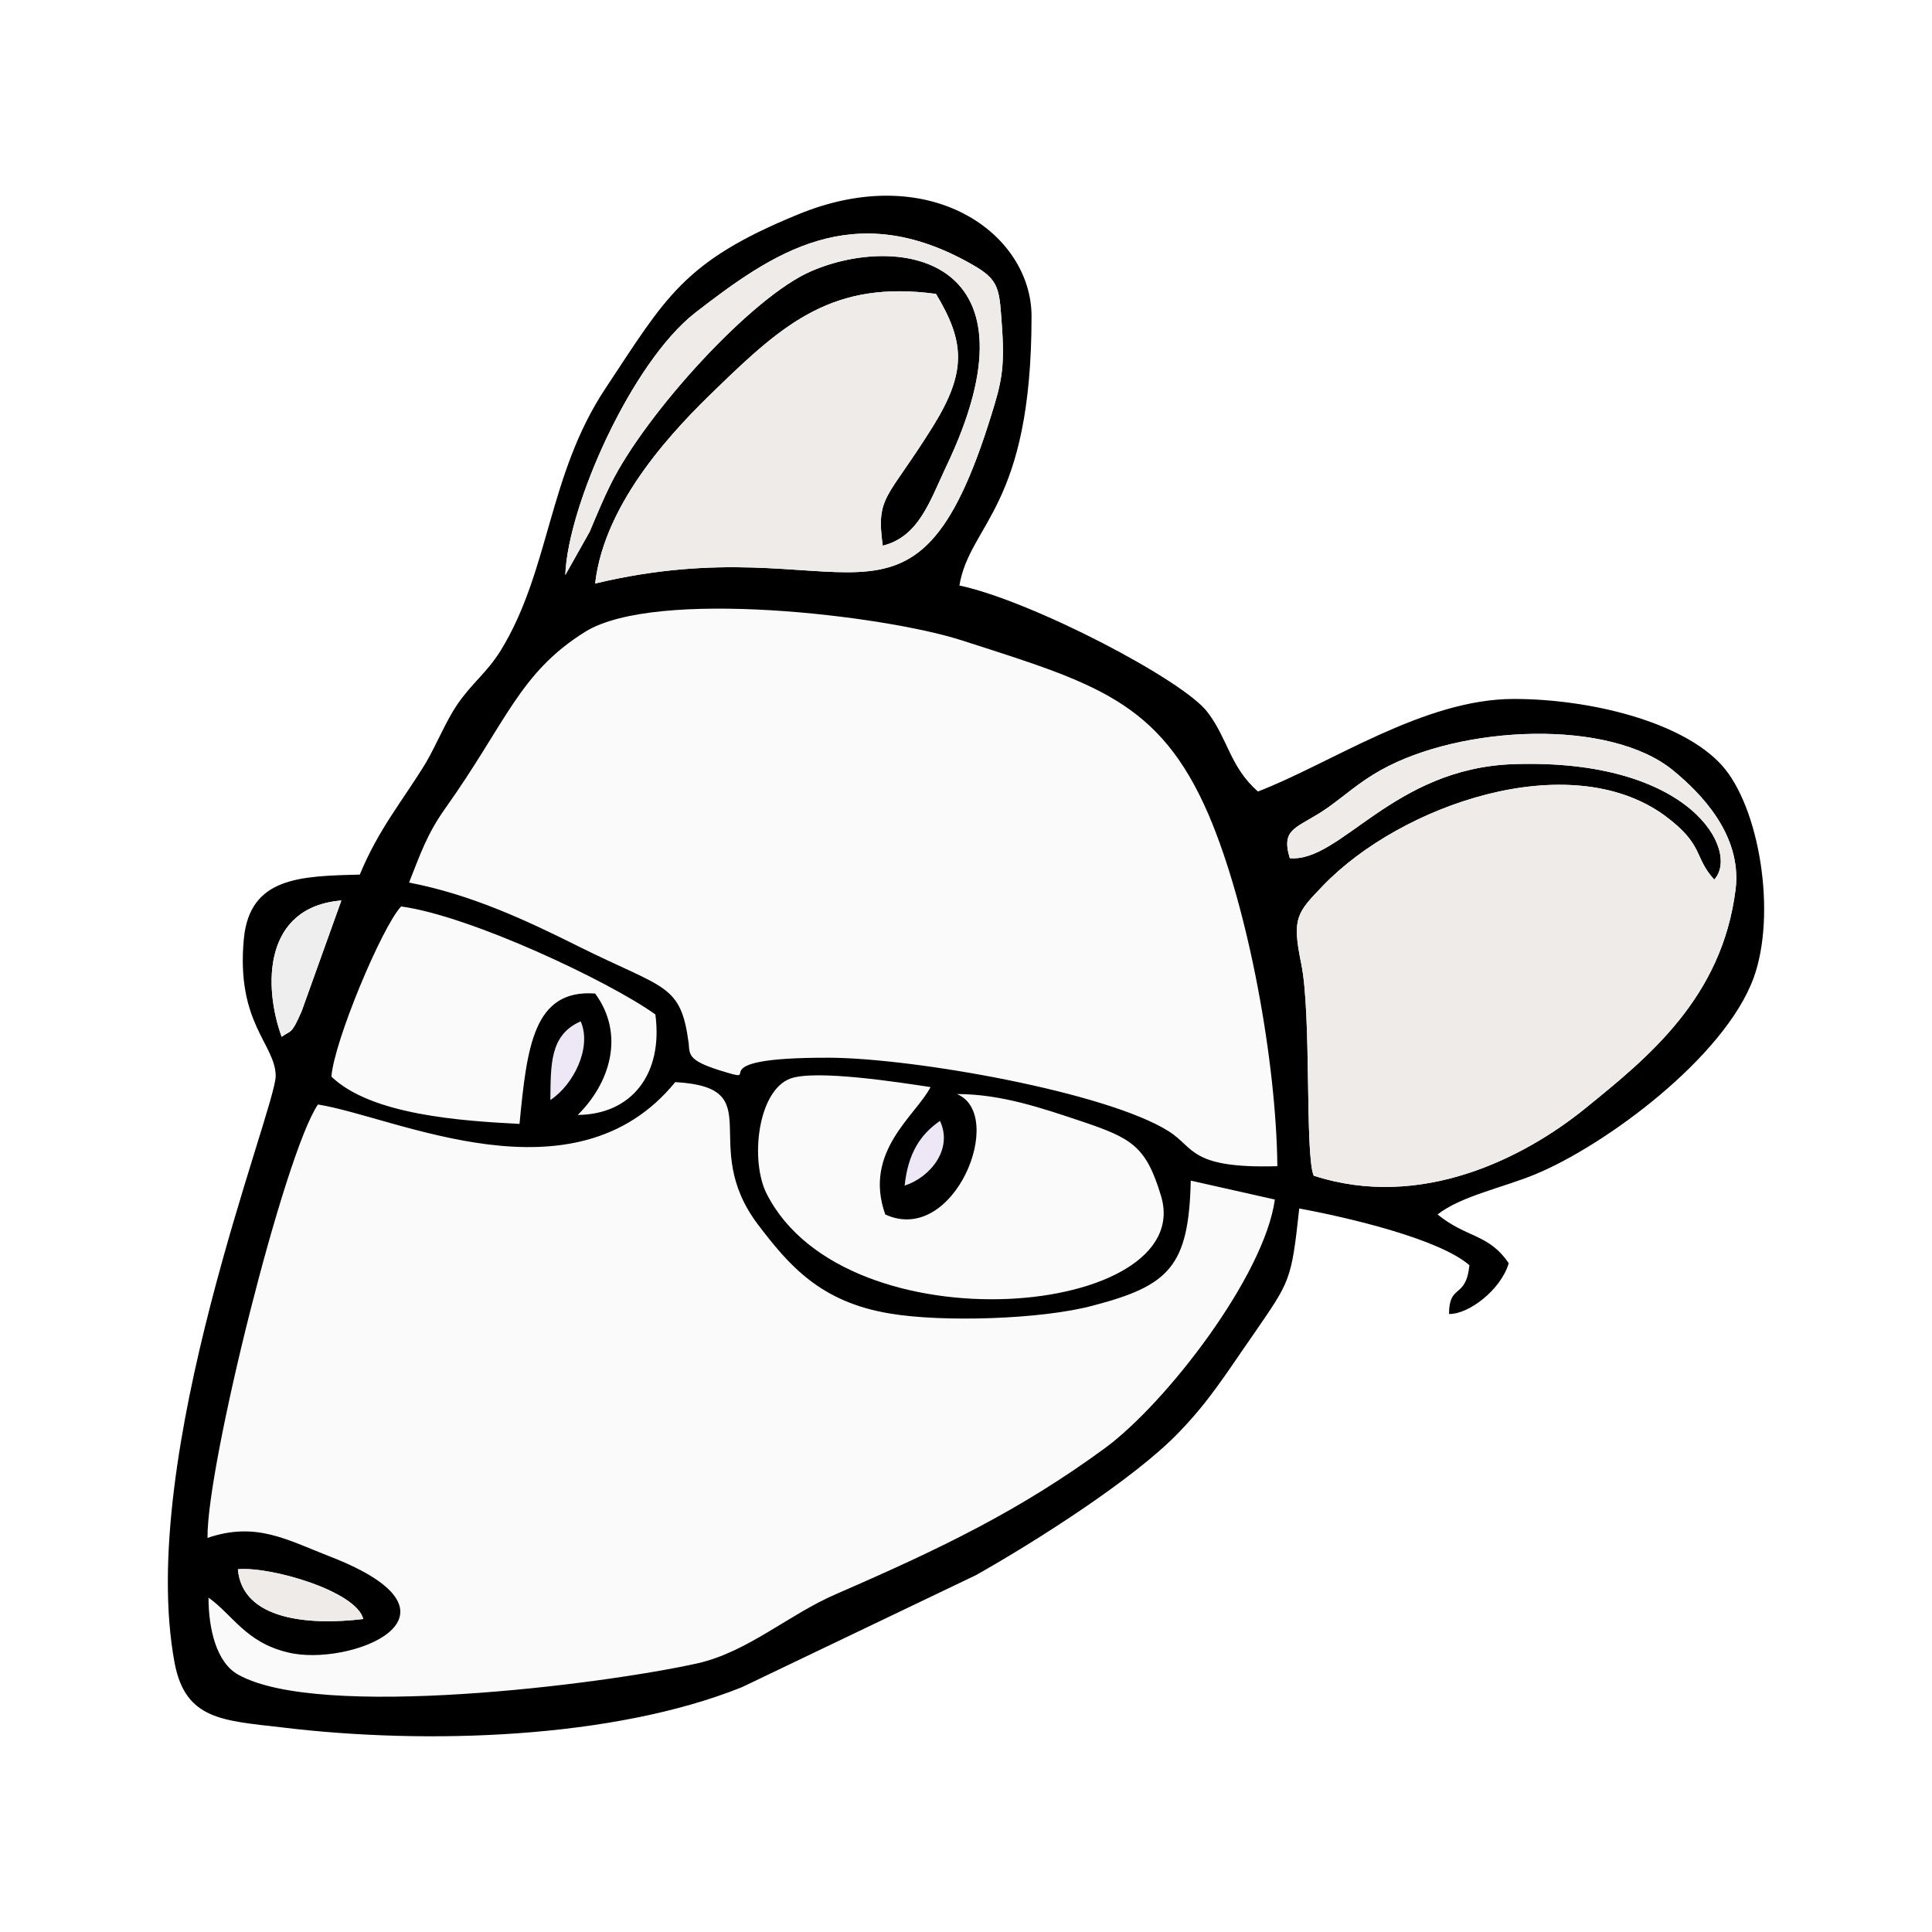
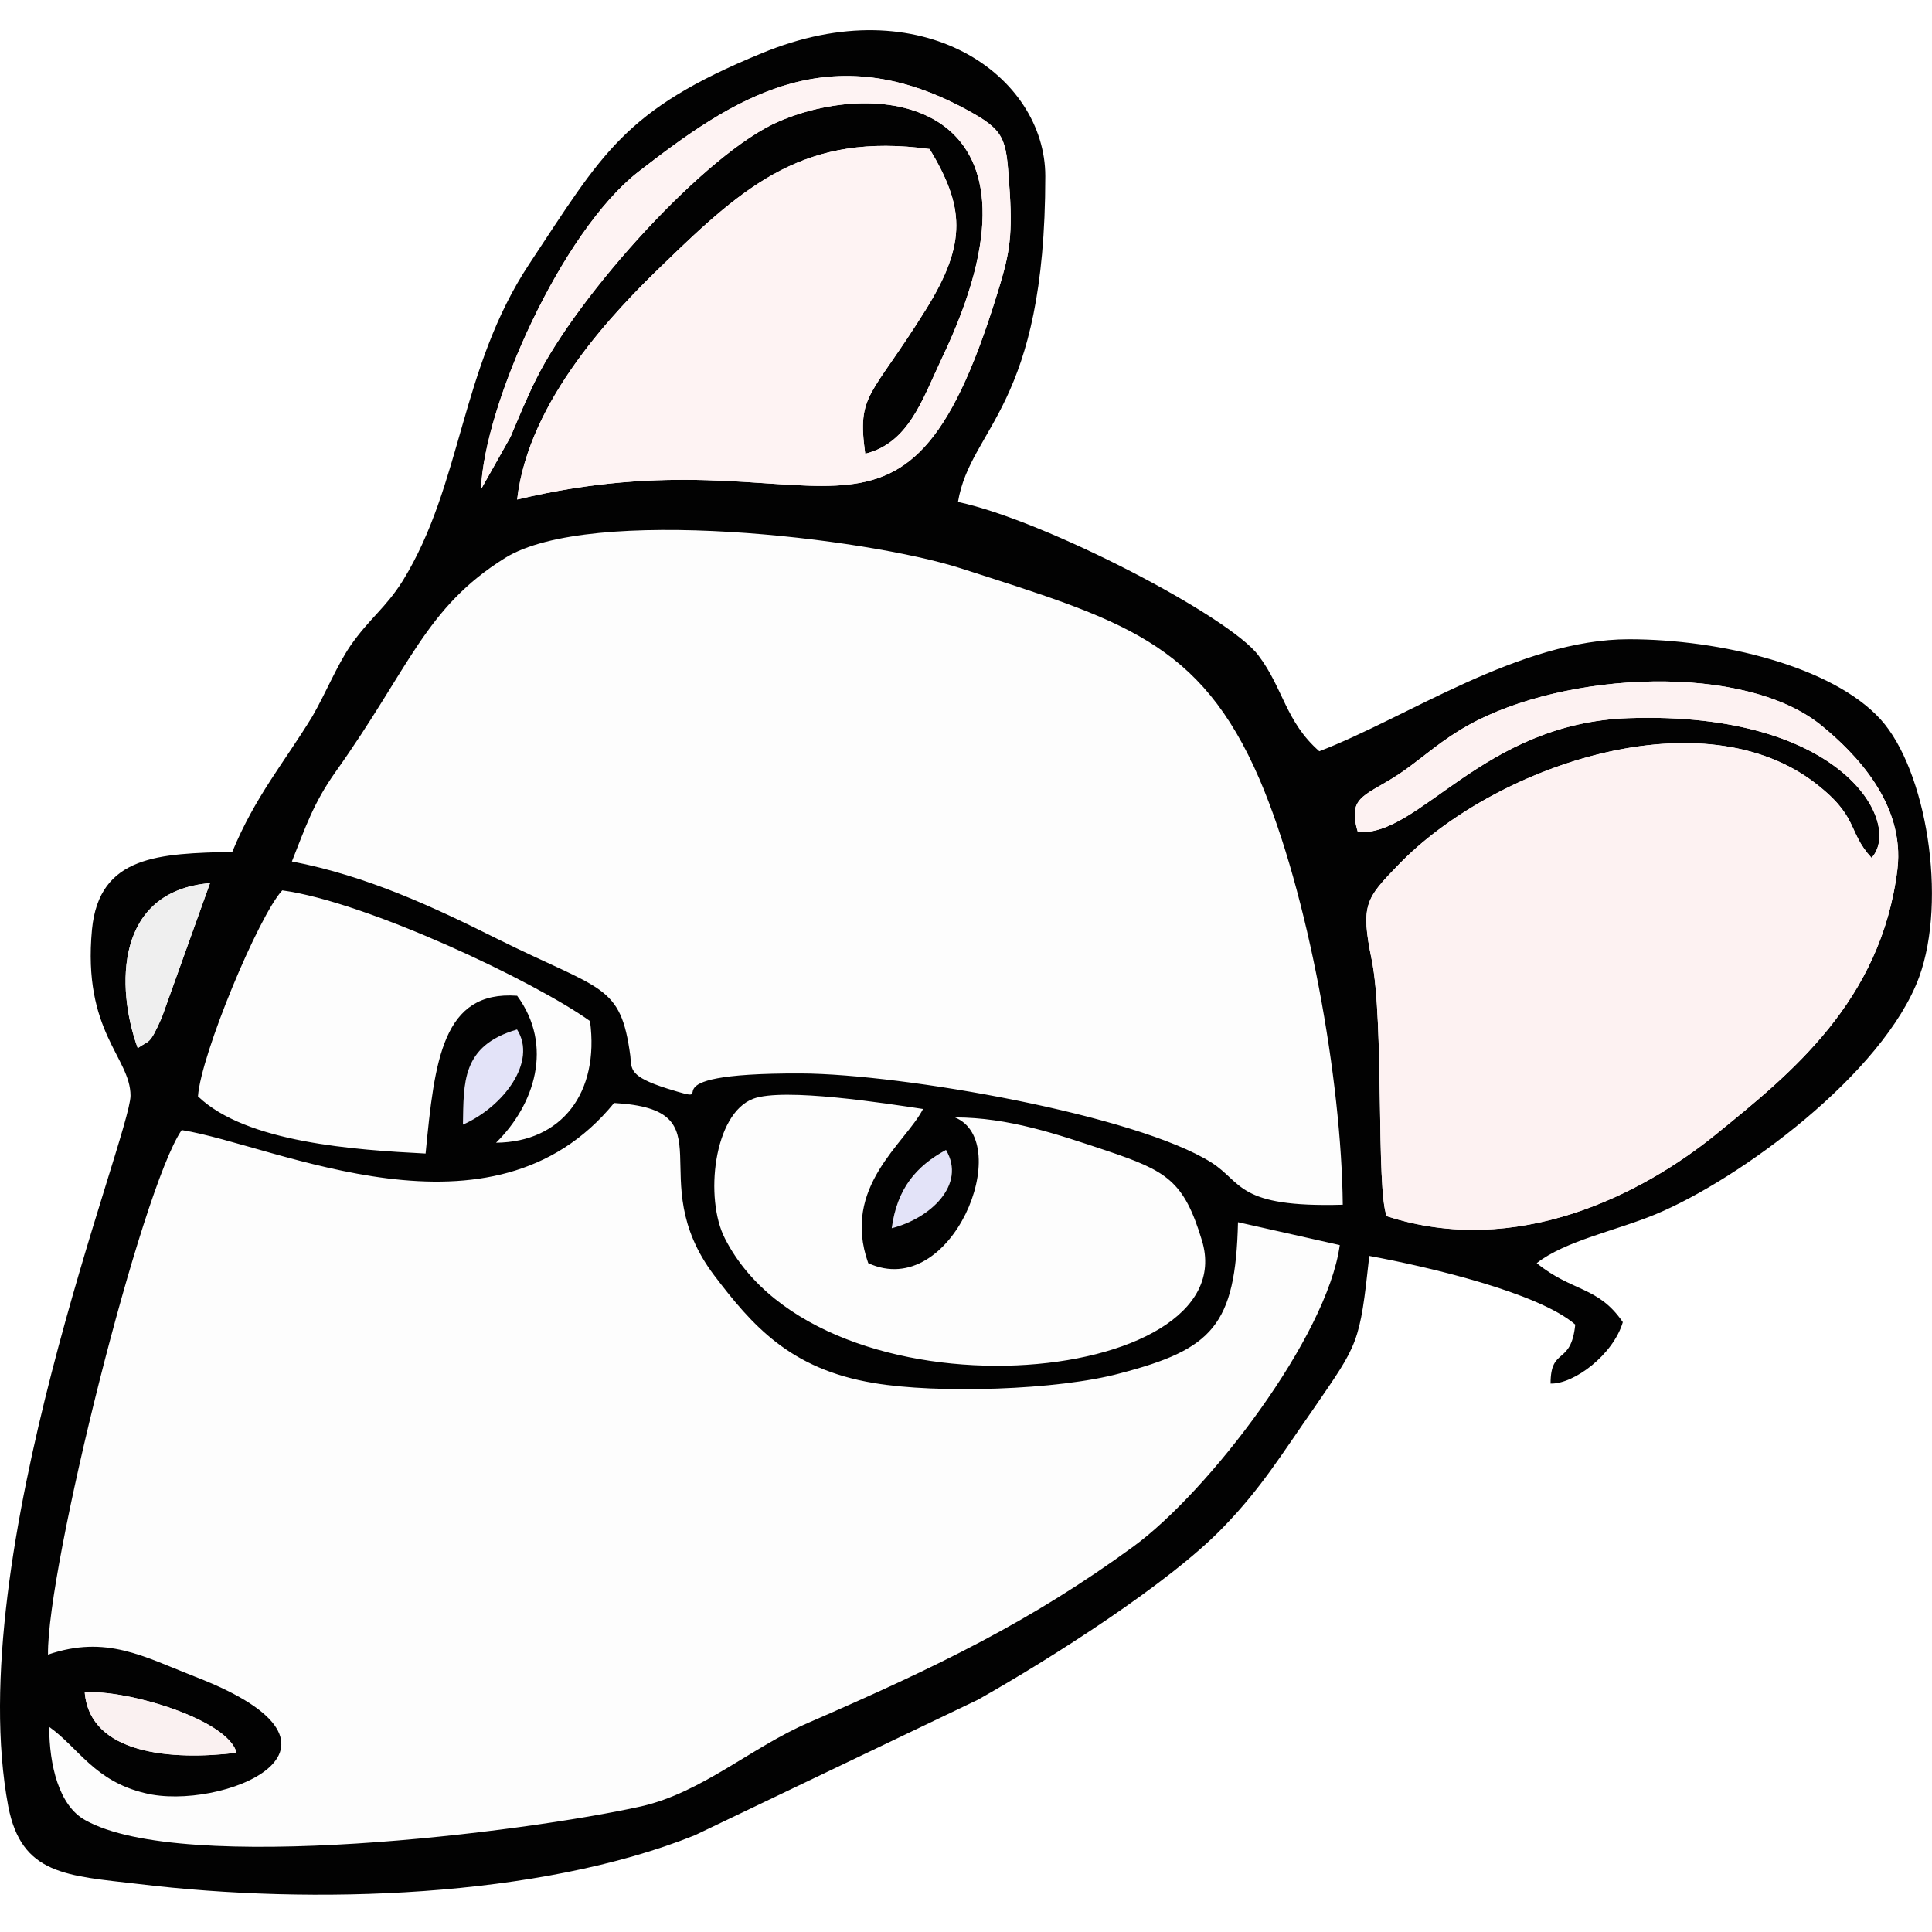
- <svg xmlns="http://www.w3.org/2000/svg" clip-rule="evenodd" image-rendering="optimizeQuality" shape-rendering="geometricPrecision" text-rendering="geometricPrecision" viewBox="0 0 3473 3473">
-   <path fill="#EDE7F6" d="M989.342 1977.409c41.146-26.835 75.137-93.922 54.564-141.33-56.353 24.151-53.67 79.61-54.564 141.33m636.877 153.851c44.724-14.311 87.66-64.402 63.509-116.283-34.886 24.151-57.248 57.247-63.51 116.284z" />
-   <g fill="#FAFAFA">
-     <path d="M374.827 2871.899c0 56.352 14.312 117.178 53.67 138.645 144.907 81.4 652.977 17.89 825.614-20.573 90.343-20.573 163.692-87.66 248.668-124.334 191.421-83.187 330.067-150.274 483.025-262.085 110.916-81.399 287.131-310.388 305.915-447.245l-151.169-33.991c-3.578 153.852-38.463 188.737-175.32 224.517-92.132 25.046-271.925 30.413-365.846 14.312-124.334-20.574-180.687-85.871-237.04-160.114-109.128-144.907 24.151-245.985-148.485-255.824-181.582 222.728-501.81 62.614-642.244 40.252-59.93 86.765-200.366 650.294-198.577 779.1 86.766-29.517 141.33 2.684 219.15 33.097 275.503 106.444 34.885 200.366-75.137 172.636-75.137-17.89-98.394-67.086-142.224-98.393m360.48-1285.383c111.81 21.468 211.1 67.982 305.915 115.39 154.747 76.926 182.476 66.192 196.788 173.53 1.789 19.68-1.789 30.413 54.564 48.303 94.816 29.518-54.564-23.257 199.471-22.362 151.169.894 497.337 61.72 609.148 132.384 46.513 29.519 37.568 67.087 194.999 62.615-1.79-185.16-50.986-461.557-123.44-631.51-88.554-205.733-205.733-237.04-444.561-313.966-139.54-44.725-549.217-93.922-676.235-15.207-118.967 74.243-141.33 162.798-252.246 318.439-32.202 45.619-43.83 80.504-64.403 132.384" />
-     <path d="M1720.14 1966.675c89.45 36.674-4.472 273.714-128.806 216.466-40.252-113.6 55.458-178.003 81.398-228.99-53.67-8.05-206.627-32.2-252.246-15.206-59.036 22.363-72.454 148.486-42.041 207.522 143.118 280.87 775.523 220.94 708.436 2.684-26.835-88.555-51.88-102.867-142.224-133.28-72.454-24.15-144.907-49.196-224.517-49.196m-1124.374-31.307c71.56 68.875 233.462 79.61 338.117 84.976 13.418-138.646 25.046-242.407 135.963-234.356 54.564 74.242 25.94 161.902-31.307 218.255 97.5-.894 153.852-74.242 139.54-180.687-82.293-59.036-331.856-177.109-457.084-194.104-34.885 37.569-120.756 243.301-125.229 305.916" />
-   </g>
-   <path d="M427.602 2820.913c59.036-5.367 212.889 39.357 225.412 89.449-95.71 11.628-217.361 2.683-225.412-89.45zm-52.775 50.986c43.83 31.307 67.087 80.504 142.224 98.393 110.022 27.73 350.64-66.192 75.137-172.636-77.82-30.413-132.384-62.614-219.15-33.096-1.789-128.807 138.646-692.336 198.577-779.101 140.435 22.362 460.662 182.476 642.244-40.252 172.636 9.84 39.357 110.917 148.485 255.824 56.353 74.243 112.706 139.54 237.04 160.114 93.921 16.1 273.714 10.734 365.846-14.312 136.857-35.78 171.742-70.665 175.32-224.517l151.17 33.99c-18.785 136.858-195 365.847-305.916 447.246-152.958 111.81-291.604 178.898-483.025 262.085-84.976 36.674-158.325 103.761-248.668 124.334-172.637 38.463-680.707 101.972-825.614 20.574-39.358-21.468-53.67-82.294-53.67-138.646M1626.22 2131.26c6.261-59.037 28.623-92.133 63.508-116.284 24.152 51.88-18.784 101.972-63.508 116.284m93.921-164.586c79.61 0 152.063 25.045 224.517 49.197 90.344 30.412 115.39 44.724 142.224 133.279 67.087 218.255-565.318 278.186-708.436-2.684-30.413-59.036-16.995-185.16 42.041-207.522 45.619-16.995 198.577 7.156 252.246 15.207-25.94 50.986-121.65 115.389-81.398 228.99 124.334 57.247 218.255-179.793 128.806-216.467m-730.798 10.734c.894-61.72-1.79-117.179 54.564-141.33 20.573 47.408-13.418 114.495-54.564 141.33m-393.576-42.041c4.473-62.615 90.344-268.347 125.229-305.916 125.228 16.995 374.791 135.068 457.084 194.104 14.312 106.445-42.04 179.793-139.54 180.687 57.247-56.353 85.87-144.013 31.307-218.255-110.917-8.05-122.545 95.71-135.963 234.356-104.655-5.367-266.558-16.1-338.117-84.976m-89.449-71.56c-33.096-91.238-33.096-233.462 107.339-245.09l-71.56 199.471c-18.783 42.936-18.783 33.096-35.779 45.62zm228.99-277.292c20.573-51.88 32.201-86.765 64.403-132.384 110.917-155.641 133.279-244.196 252.246-318.439 127.018-78.715 536.694-29.518 676.235 15.207 238.828 76.926 356.007 108.233 444.561 313.966 72.454 169.953 121.65 446.35 123.44 631.51-157.43 4.472-148.486-33.096-195-62.615-111.81-70.664-457.978-131.49-609.147-132.384-254.035-.895-104.655 51.88-199.471 22.362-56.353-17.89-52.775-28.624-54.564-48.302-14.312-107.34-42.041-96.605-196.788-173.531-94.816-47.408-194.104-93.922-305.915-115.39m1583.247-43.83c-16.995-56.352 14.312-52.775 68.876-91.238 31.307-22.362 56.353-45.619 94.816-67.086 144.013-80.504 412.36-93.922 526.854 1.789 46.514 38.463 122.545 113.6 110.917 211.994-24.151 195.893-158.325 303.232-268.347 392.68-111.811 91.239-297.865 185.16-490.18 122.546-16.101-39.358-3.578-288.92-22.363-381.053-16.995-82.293-8.05-91.238 39.358-140.435 139.54-144.907 441.878-250.457 613.62-126.123 72.454 53.67 51.88 74.243 89.449 115.39 46.513-50.092-40.252-218.256-360.48-207.522-217.36 7.156-311.282 177.109-402.52 169.058m-1302.377-508.964c4.472-124.335 118.967-381.948 233.461-471.397 138.646-107.338 283.554-208.416 496.442-87.66 52.775 29.519 50.092 44.725 55.459 118.073 4.472 70.665-1.79 96.605-19.679 153.852-141.33 456.19-259.402 194.105-712.014 302.338 16.995-148.485 145.802-280.87 217.361-349.746 122.545-118.967 211.1-195.893 395.365-170.847 50.986 84.976 56.352 138.646-5.367 237.934-82.293 132.385-102.867 124.334-90.344 214.678 64.403-16.101 84.082-78.715 113.6-141.33 179.793-375.686-81.398-421.305-241.512-352.429-107.339 45.62-298.76 256.719-361.374 383.736-12.523 25.046-25.94 57.248-37.568 84.977zm708.436 18.784c18.784-111.811 129.7-139.54 129.7-483.92 0-148.485-182.475-281.764-421.304-182.475-204.838 84.082-236.145 148.485-345.273 313.071-102.867 155.642-99.289 326.49-187.843 470.502-25.94 41.147-49.197 55.458-77.82 96.605-20.574 30.413-35.78 68.876-56.354 104.655-42.04 68.876-84.976 118.968-118.967 201.26-107.339 2.684-197.682 4.473-208.416 115.39-14.312 152.063 57.247 189.632 57.247 246.879-.894 61.72-251.351 684.285-181.581 1055.498 19.679 101.972 86.765 102.867 194.104 115.39 258.508 31.307 593.942 20.573 825.614-72.454l420.41-201.26c106.445-59.931 285.343-173.532 364.953-256.72 56.353-58.141 85.87-107.338 134.173-176.214 66.192-96.605 67.981-94.816 82.293-226.306 87.66 16.101 251.352 54.564 305.916 101.972-6.262 61.72-36.674 32.202-36.674 87.66 34.885.895 93.027-42.935 107.339-91.238-36.675-53.67-75.138-44.724-127.913-87.66 42.042-33.096 118.073-48.302 176.215-72.453 125.229-51.88 339.012-209.311 391.787-352.43 42.04-115.389 10.734-307.704-57.248-382.841-71.559-78.715-237.934-118.967-373.897-118.967-161.902 0-329.172 116.283-459.767 166.375-50.092-43.83-53.67-93.922-90.344-142.224-42.04-57.248-315.755-200.366-446.35-228.095" />
-   <path fill="#EFEBE9" d="M2318.554 1542.686c91.238 8.05 185.16-161.902 402.52-169.058 320.228-10.734 406.993 157.43 360.48 207.521-37.569-41.146-16.995-61.72-89.45-115.389-171.741-124.334-474.079-18.784-613.62 126.123-47.407 49.197-56.352 58.142-39.357 140.435 18.785 92.133 6.262 341.695 22.362 381.053 192.316 62.614 378.37-31.307 490.181-122.545 110.022-89.45 244.196-196.788 268.347-392.681 11.628-98.394-64.403-173.531-110.917-211.994-114.494-95.71-382.841-82.293-526.854-1.79-38.463 21.468-63.51 44.725-94.816 67.087-54.564 38.464-85.871 34.886-68.876 91.238m-1302.377-508.964 43.83-77.821c11.628-27.73 25.045-59.93 37.568-84.977 62.614-127.017 254.035-338.117 361.374-383.736 160.114-68.876 421.305-23.257 241.512 352.43-29.518 62.614-49.197 125.228-113.6 141.329-12.523-90.344 8.05-82.293 90.344-214.678 61.72-99.288 56.353-152.958 5.367-237.934-184.265-25.046-272.82 51.88-395.365 170.847-71.56 68.876-200.366 201.26-217.361 349.746 452.612-108.233 570.685 153.852 712.014-302.338 17.89-57.247 24.151-83.187 19.679-153.852-5.367-73.348-2.684-88.554-55.459-118.073-212.888-120.756-357.796-19.678-496.442 87.66-114.494 89.45-228.989 347.062-233.461 471.397" />
-   <path fill="#EEE" d="M506.317 1863.808c16.996-12.523 16.996-2.683 35.78-45.619l71.559-199.47c-140.435 11.627-140.435 153.851-107.339 245.09z" />
-   <path fill="#EFEBE9" d="M653.014 2910.362c-12.523-50.092-166.376-94.816-225.412-89.45 8.05 92.133 129.701 101.078 225.412 89.45" />
+ <svg xmlns="http://www.w3.org/2000/svg" width="800" height="800" preserveAspectRatio="xMidYMid" viewBox="0 -4 256 256">
+   <path fill="#E3E3F8" d="M61.342 145.021c5.405-2.394 9.87-8.379 7.168-12.608-7.403 2.155-7.05 7.102-7.168 12.608M118.159 158.746c5.064-1.276 9.926-5.745 7.19-10.373-3.95 2.154-6.481 5.107-7.19 10.373" />
+   <path fill="#FDFDFD" d="M6.521 224.82c0 5.026 1.277 10.453 4.788 12.368 12.927 7.261 58.253 1.596 73.654-1.835 8.06-1.836 14.603-7.82 22.183-11.092 17.077-7.422 29.446-13.406 43.091-23.381 9.895-7.262 25.616-27.69 27.291-39.9l-13.486-3.032c-.319 13.726-3.43 16.838-15.64 20.03-8.22 2.234-24.259 2.713-32.637 1.276-11.092-1.835-16.12-7.66-21.147-14.283-9.735-12.928 2.155-21.945-13.246-22.823-16.2 19.87-44.767 5.586-57.295 3.591-5.347 7.74-17.875 58.013-17.717 69.504 7.742-2.633 12.61.24 19.552 2.953 24.578 9.496 3.112 17.875-6.703 15.401-6.703-1.596-8.778-5.985-12.688-8.778M38.68 110.15c9.974 1.915 18.832 6.064 27.29 10.293 13.806 6.863 16.28 5.905 17.556 15.481.16 1.756-.16 2.713 4.868 4.31 8.458 2.633-4.868-2.076 17.795-1.996 13.486.08 44.368 5.506 54.342 11.81 4.15 2.634 3.352 5.985 17.396 5.586-.16-16.518-4.548-41.176-11.012-56.337-7.9-18.354-18.353-21.147-39.66-28.01-12.448-3.99-48.996-8.378-60.327-1.356C56.315 76.554 54.32 84.454 44.425 98.34c-2.873 4.07-3.91 7.182-5.745 11.81" />
+   <path fill="#FDFDFD" d="M126.537 144.064c7.98 3.271-.399 24.418-11.49 19.31-3.592-10.134 4.947-15.88 7.261-20.428-4.788-.718-18.433-2.872-22.503-1.356-5.267 1.995-6.464 13.246-3.75 18.513 12.767 25.057 69.184 19.71 63.2.24-2.394-7.9-4.629-9.177-12.688-11.89-6.464-2.155-12.928-4.39-20.03-4.39M26.231 141.27c6.384 6.145 20.827 7.103 30.164 7.581 1.197-12.368 2.234-21.625 12.13-20.907 4.867 6.624 2.313 14.444-2.794 19.471 8.698-.08 13.725-6.623 12.449-16.12-7.342-5.266-29.605-15.8-40.777-17.315-3.112 3.351-10.773 21.705-11.172 27.29" />
+   <path fill="#020202" d="M11.23 220.27c5.266-.478 18.991 3.512 20.108 7.98-8.538 1.038-19.39.24-20.109-7.98m-4.709 4.55c3.91 2.792 5.985 7.181 12.688 8.777 9.815 2.474 31.28-5.905 6.703-15.401-6.942-2.713-11.81-5.586-19.552-2.953-.158-11.49 12.37-61.763 17.717-69.504 12.528 1.995 41.096 16.28 57.295-3.59 15.4.877 3.51 9.894 13.246 22.822 5.027 6.623 10.055 12.448 21.147 14.283 8.378 1.437 24.418.958 32.637-1.276 12.21-3.192 15.321-6.304 15.64-20.03l13.486 3.033c-1.675 12.209-17.396 32.637-27.29 39.899-13.646 9.975-26.015 15.96-43.092 23.38-7.58 3.272-14.124 9.257-22.183 11.093-15.401 3.43-60.727 9.096-73.654 1.835-3.511-1.915-4.788-7.342-4.788-12.369m111.638-66.074c.709-5.266 3.24-8.219 7.19-10.373 2.736 4.628-2.126 9.097-7.19 10.373m8.378-14.682c7.102 0 13.566 2.234 20.03 4.388 8.06 2.714 10.294 3.99 12.688 11.89 5.984 19.471-50.433 24.818-63.2-.24-2.714-5.266-1.517-16.517 3.75-18.512 4.07-1.516 17.715.638 22.503 1.356-2.314 4.549-10.853 10.294-7.262 20.429 11.092 5.107 19.471-16.04 11.491-19.311m-65.195.957c.118-5.506-.235-10.453 7.168-12.608 2.703 4.23-1.763 10.214-7.168 12.608m-35.11-3.75c.398-5.586 8.059-23.94 11.17-27.291 11.173 1.516 33.436 12.05 40.778 17.316 1.276 9.496-3.75 16.04-12.449 16.12 5.107-5.028 7.66-12.848 2.793-19.472-9.895-.718-10.932 8.539-12.13 20.907-9.336-.478-23.779-1.436-30.163-7.58m-7.98-6.384c-2.953-8.14-2.953-20.828 9.575-21.865l-6.384 17.795c-1.675 3.83-1.675 2.953-3.192 4.07m20.428-24.738c1.835-4.628 2.872-7.74 5.745-11.81 9.895-13.885 11.89-21.785 22.503-28.408 11.331-7.022 47.879-2.633 60.328 1.357 21.306 6.862 31.76 9.655 39.66 28.009 6.463 15.161 10.852 39.82 11.011 56.337-14.044.4-13.246-2.952-17.396-5.586-9.974-6.304-40.856-11.73-54.342-11.81-22.663-.08-9.337 4.629-17.795 1.995-5.027-1.596-4.708-2.553-4.868-4.309-1.277-9.576-3.75-8.618-17.555-15.48-8.459-4.23-17.317-8.38-27.291-10.295m141.242-3.91c-1.516-5.027 1.277-4.708 6.145-8.14 2.793-1.994 5.027-4.069 8.458-5.984 12.848-7.182 36.787-8.379 47.001.16 4.15 3.43 10.933 10.134 9.895 18.912-2.154 17.476-14.124 27.051-23.94 35.031-9.974 8.14-26.572 16.518-43.728 10.932-1.437-3.51-.32-25.774-1.995-33.994-1.517-7.341-.719-8.139 3.51-12.528 12.45-12.927 39.42-22.343 54.742-11.251 6.464 4.788 4.628 6.623 7.98 10.294 4.15-4.47-3.59-19.471-32.159-18.514-19.39.639-27.77 15.8-35.909 15.082M63.736 60.834c.4-11.092 10.613-34.074 20.828-42.053C96.932 9.205 109.86.188 128.85 10.96c4.709 2.633 4.47 3.99 4.948 10.533.399 6.304-.16 8.618-1.756 13.725-12.608 40.697-23.141 17.316-63.519 26.972C70.04 48.944 81.531 37.134 87.915 30.99c10.932-10.613 18.832-17.476 35.27-15.242 4.55 7.581 5.028 12.369-.478 21.227-7.341 11.81-9.177 11.091-8.06 19.151 5.746-1.436 7.501-7.022 10.135-12.608 16.04-33.515-7.262-37.585-21.546-31.44-9.575 4.07-26.652 22.902-32.238 34.233-1.117 2.234-2.314 5.107-3.352 7.58zm63.2 1.676c1.676-9.975 11.571-12.449 11.571-43.17 0-13.247-16.279-25.137-37.585-16.28-18.274 7.501-21.067 13.247-30.802 27.93-9.177 13.885-8.857 29.126-16.757 41.973-2.315 3.671-4.39 4.948-6.943 8.619-1.835 2.713-3.192 6.144-5.027 9.336-3.75 6.144-7.581 10.613-10.613 17.955-9.576.239-17.636.399-18.593 10.294-1.277 13.565 5.107 16.917 5.107 22.024-.08 5.506-22.423 61.045-16.2 94.162 1.756 9.096 7.741 9.176 17.317 10.293 23.062 2.793 52.986 1.836 73.654-6.463l37.505-17.955c9.496-5.346 25.455-15.48 32.557-22.902 5.028-5.187 7.66-9.576 11.97-15.72 5.905-8.618 6.065-8.459 7.341-20.189 7.82 1.436 22.424 4.868 27.291 9.097-.558 5.506-3.271 2.873-3.271 7.82 3.112.08 8.299-3.83 9.575-8.14-3.271-4.787-6.703-3.989-11.41-7.82 3.75-2.952 10.533-4.308 15.72-6.463 11.171-4.628 30.243-18.673 34.951-31.44 3.75-10.294.958-27.45-5.107-34.154-6.384-7.022-21.226-10.613-33.356-10.613-14.443 0-29.365 10.374-41.016 14.842-4.469-3.91-4.788-8.378-8.06-12.688-3.75-5.107-28.168-17.874-39.819-20.348" />
+   <path fill="#FDF2F2" d="M179.922 106.24c8.14.717 16.518-14.444 35.91-15.083 28.567-.957 36.307 14.045 32.158 18.514-3.352-3.671-1.516-5.506-7.98-10.294-15.321-11.092-42.293-1.676-54.741 11.251-4.23 4.389-5.028 5.187-3.511 12.528 1.675 8.22.558 30.483 1.995 33.994 17.156 5.586 33.754-2.793 43.729-10.932 9.815-7.98 21.785-17.555 23.94-35.031 1.037-8.778-5.746-15.481-9.896-18.912-10.214-8.539-34.153-7.342-47-.16-3.432 1.915-5.666 3.99-8.46 5.985-4.867 3.431-7.66 3.112-6.144 8.14" />
+   <path fill="#FEF3F3" d="m63.736 60.834 3.91-6.942c1.038-2.474 2.235-5.347 3.352-7.581 5.586-11.331 22.663-30.164 32.238-34.233 14.284-6.145 37.585-2.075 21.546 31.44-2.634 5.586-4.39 11.172-10.135 12.608-1.117-8.06.719-7.341 8.06-19.151 5.506-8.858 5.027-13.646.479-21.227-16.439-2.234-24.339 4.629-35.27 15.242-6.385 6.144-17.876 17.954-19.392 31.2 40.378-9.655 50.911 13.726 63.52-26.971 1.595-5.107 2.154-7.421 1.755-13.725-.479-6.544-.24-7.9-4.948-10.534C109.86.188 96.932 9.205 84.564 18.78c-10.215 7.98-20.429 30.962-20.828 42.054" />
+   <path fill="#EFEFEF" d="M18.251 134.887c1.517-1.117 1.517-.24 3.192-4.07l6.384-17.795C15.3 114.06 15.3 126.747 18.251 134.887" />
+   <path fill="#FAF1F1" d="M31.338 228.25c-1.117-4.468-14.842-8.458-20.109-7.98.718 8.22 11.57 9.018 20.11 7.98" />
</svg>
